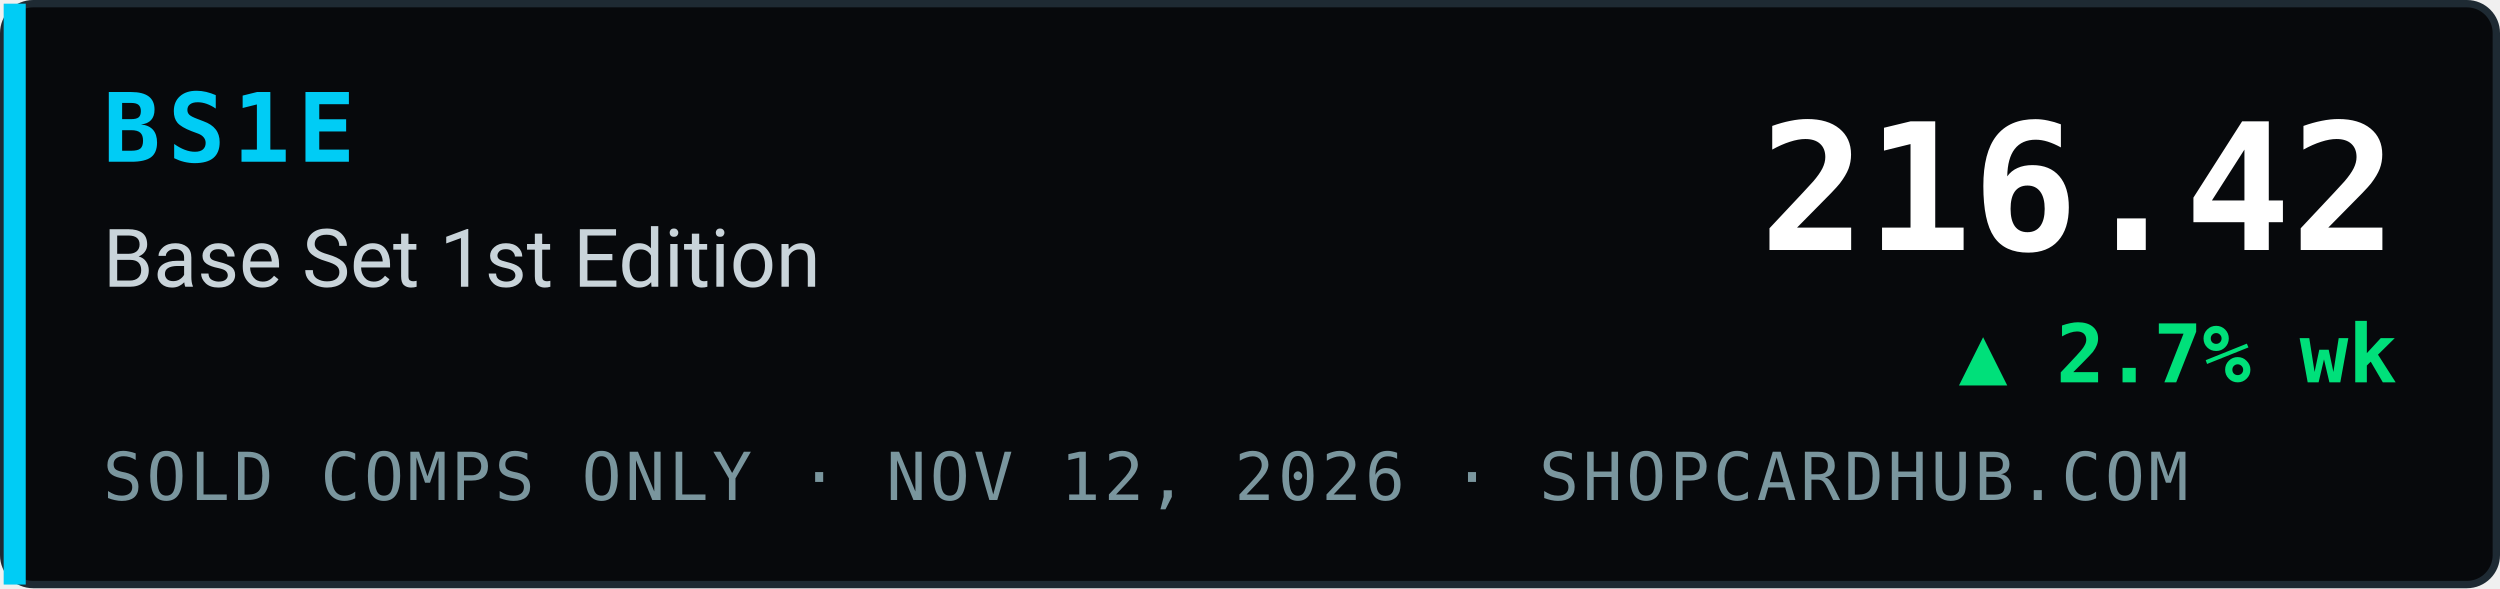
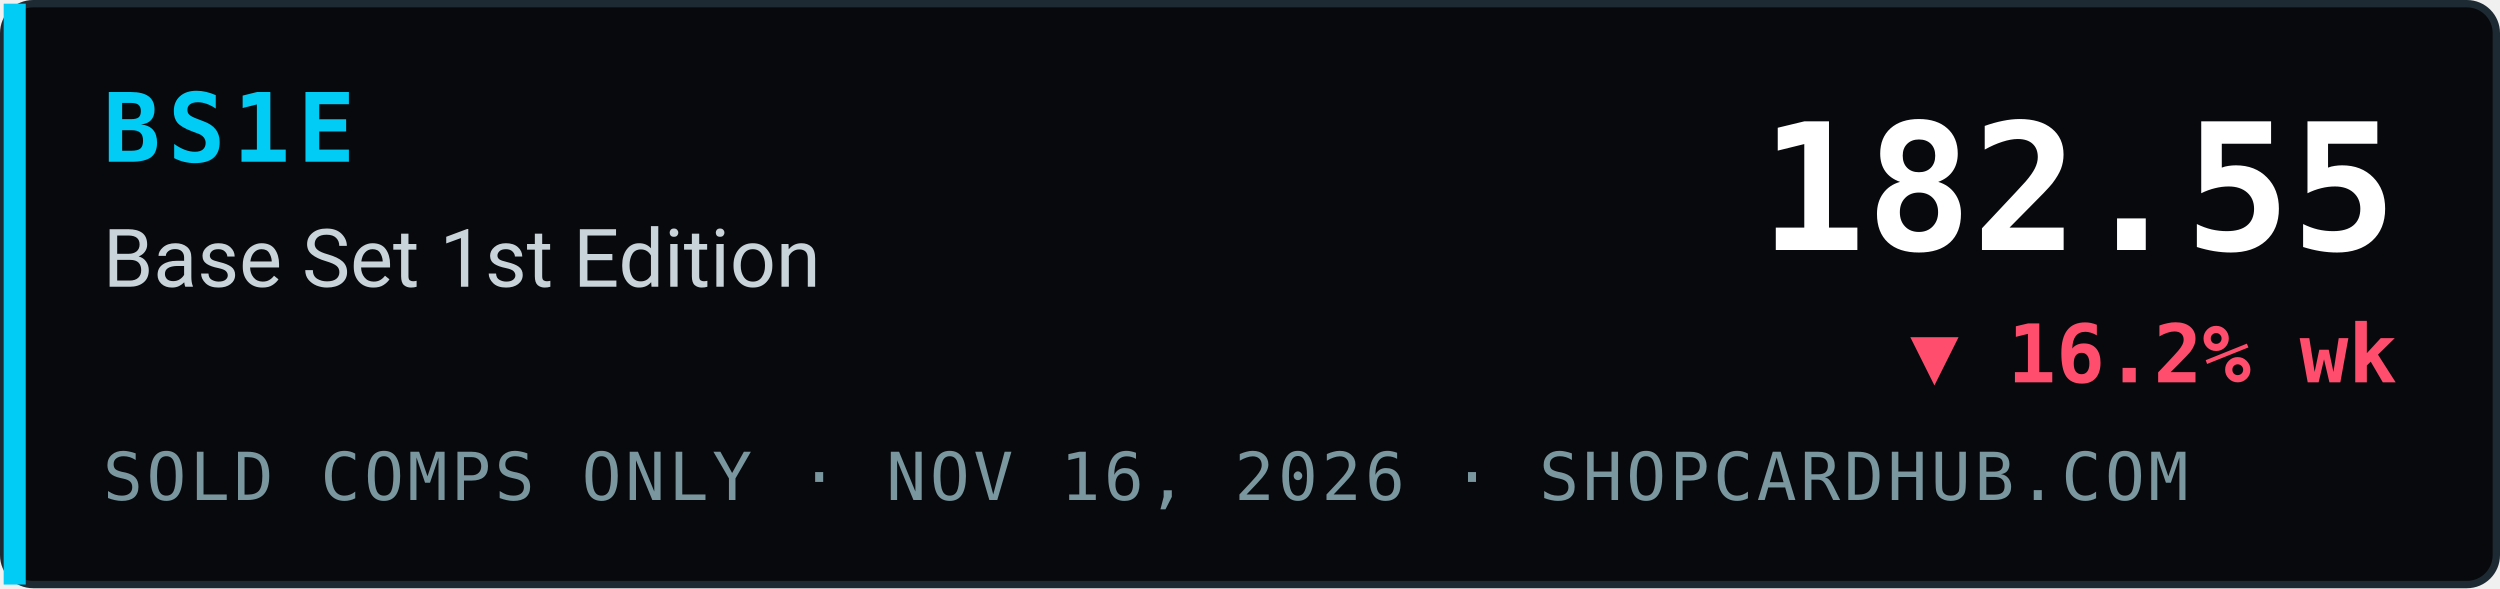
- <svg xmlns="http://www.w3.org/2000/svg" width="340" height="80" viewBox="0 0 340 80" role="img" aria-label="BS1E Base Set 1st Edition index 216.42, ▲ 2.7% wk, sold comps only, ShopCardHub">
+ <svg xmlns="http://www.w3.org/2000/svg" width="340" height="80" viewBox="0 0 340 80" role="img" aria-label="BS1E Base Set 1st Edition index 182.55, ▼ 16.2% wk, sold comps only, ShopCardHub">
  <rect x="0.5" y="0.5" width="339" height="79" rx="4" fill="#07090c" stroke="#1e2a33" />
  <rect x="0.5" y="0.5" width="3" height="79" fill="#00ccf5" />
  <text x="14" y="22" font-family="ui-monospace,SFMono-Regular,Menlo,Consolas,monospace" font-size="13" font-weight="700" fill="#00ccf5" letter-spacing="1">BS1E</text>
  <text x="14" y="39" font-family="system-ui,-apple-system,Segoe UI,Roboto,Helvetica,Arial,sans-serif" font-size="11" fill="#c9d4da">Base Set 1st Edition</text>
-   <text x="14" y="68" font-family="ui-monospace,SFMono-Regular,Menlo,Consolas,monospace" font-size="9" fill="#7a969e" letter-spacing="0.5">SOLD COMPS ONLY · NOV 12, 2026 · SHOPCARDHUB.COM</text>
-   <text x="326" y="34" text-anchor="end" font-family="ui-monospace,SFMono-Regular,Menlo,Consolas,monospace" font-size="24" font-weight="700" fill="#ffffff">216.42</text>
-   <text x="326" y="52" text-anchor="end" font-family="ui-monospace,SFMono-Regular,Menlo,Consolas,monospace" font-size="11" font-weight="700" fill="#00e07a">▲ 2.7% wk</text>
+   <text x="14" y="68" font-family="ui-monospace,SFMono-Regular,Menlo,Consolas,monospace" font-size="9" fill="#7a969e" letter-spacing="0.5">SOLD COMPS ONLY · NOV 16, 2026 · SHOPCARDHUB.COM</text>
+   <text x="326" y="34" text-anchor="end" font-family="ui-monospace,SFMono-Regular,Menlo,Consolas,monospace" font-size="24" font-weight="700" fill="#ffffff">182.55</text>
+   <text x="326" y="52" text-anchor="end" font-family="ui-monospace,SFMono-Regular,Menlo,Consolas,monospace" font-size="11" font-weight="700" fill="#ff4d6d">▼ 16.2% wk</text>
</svg>
